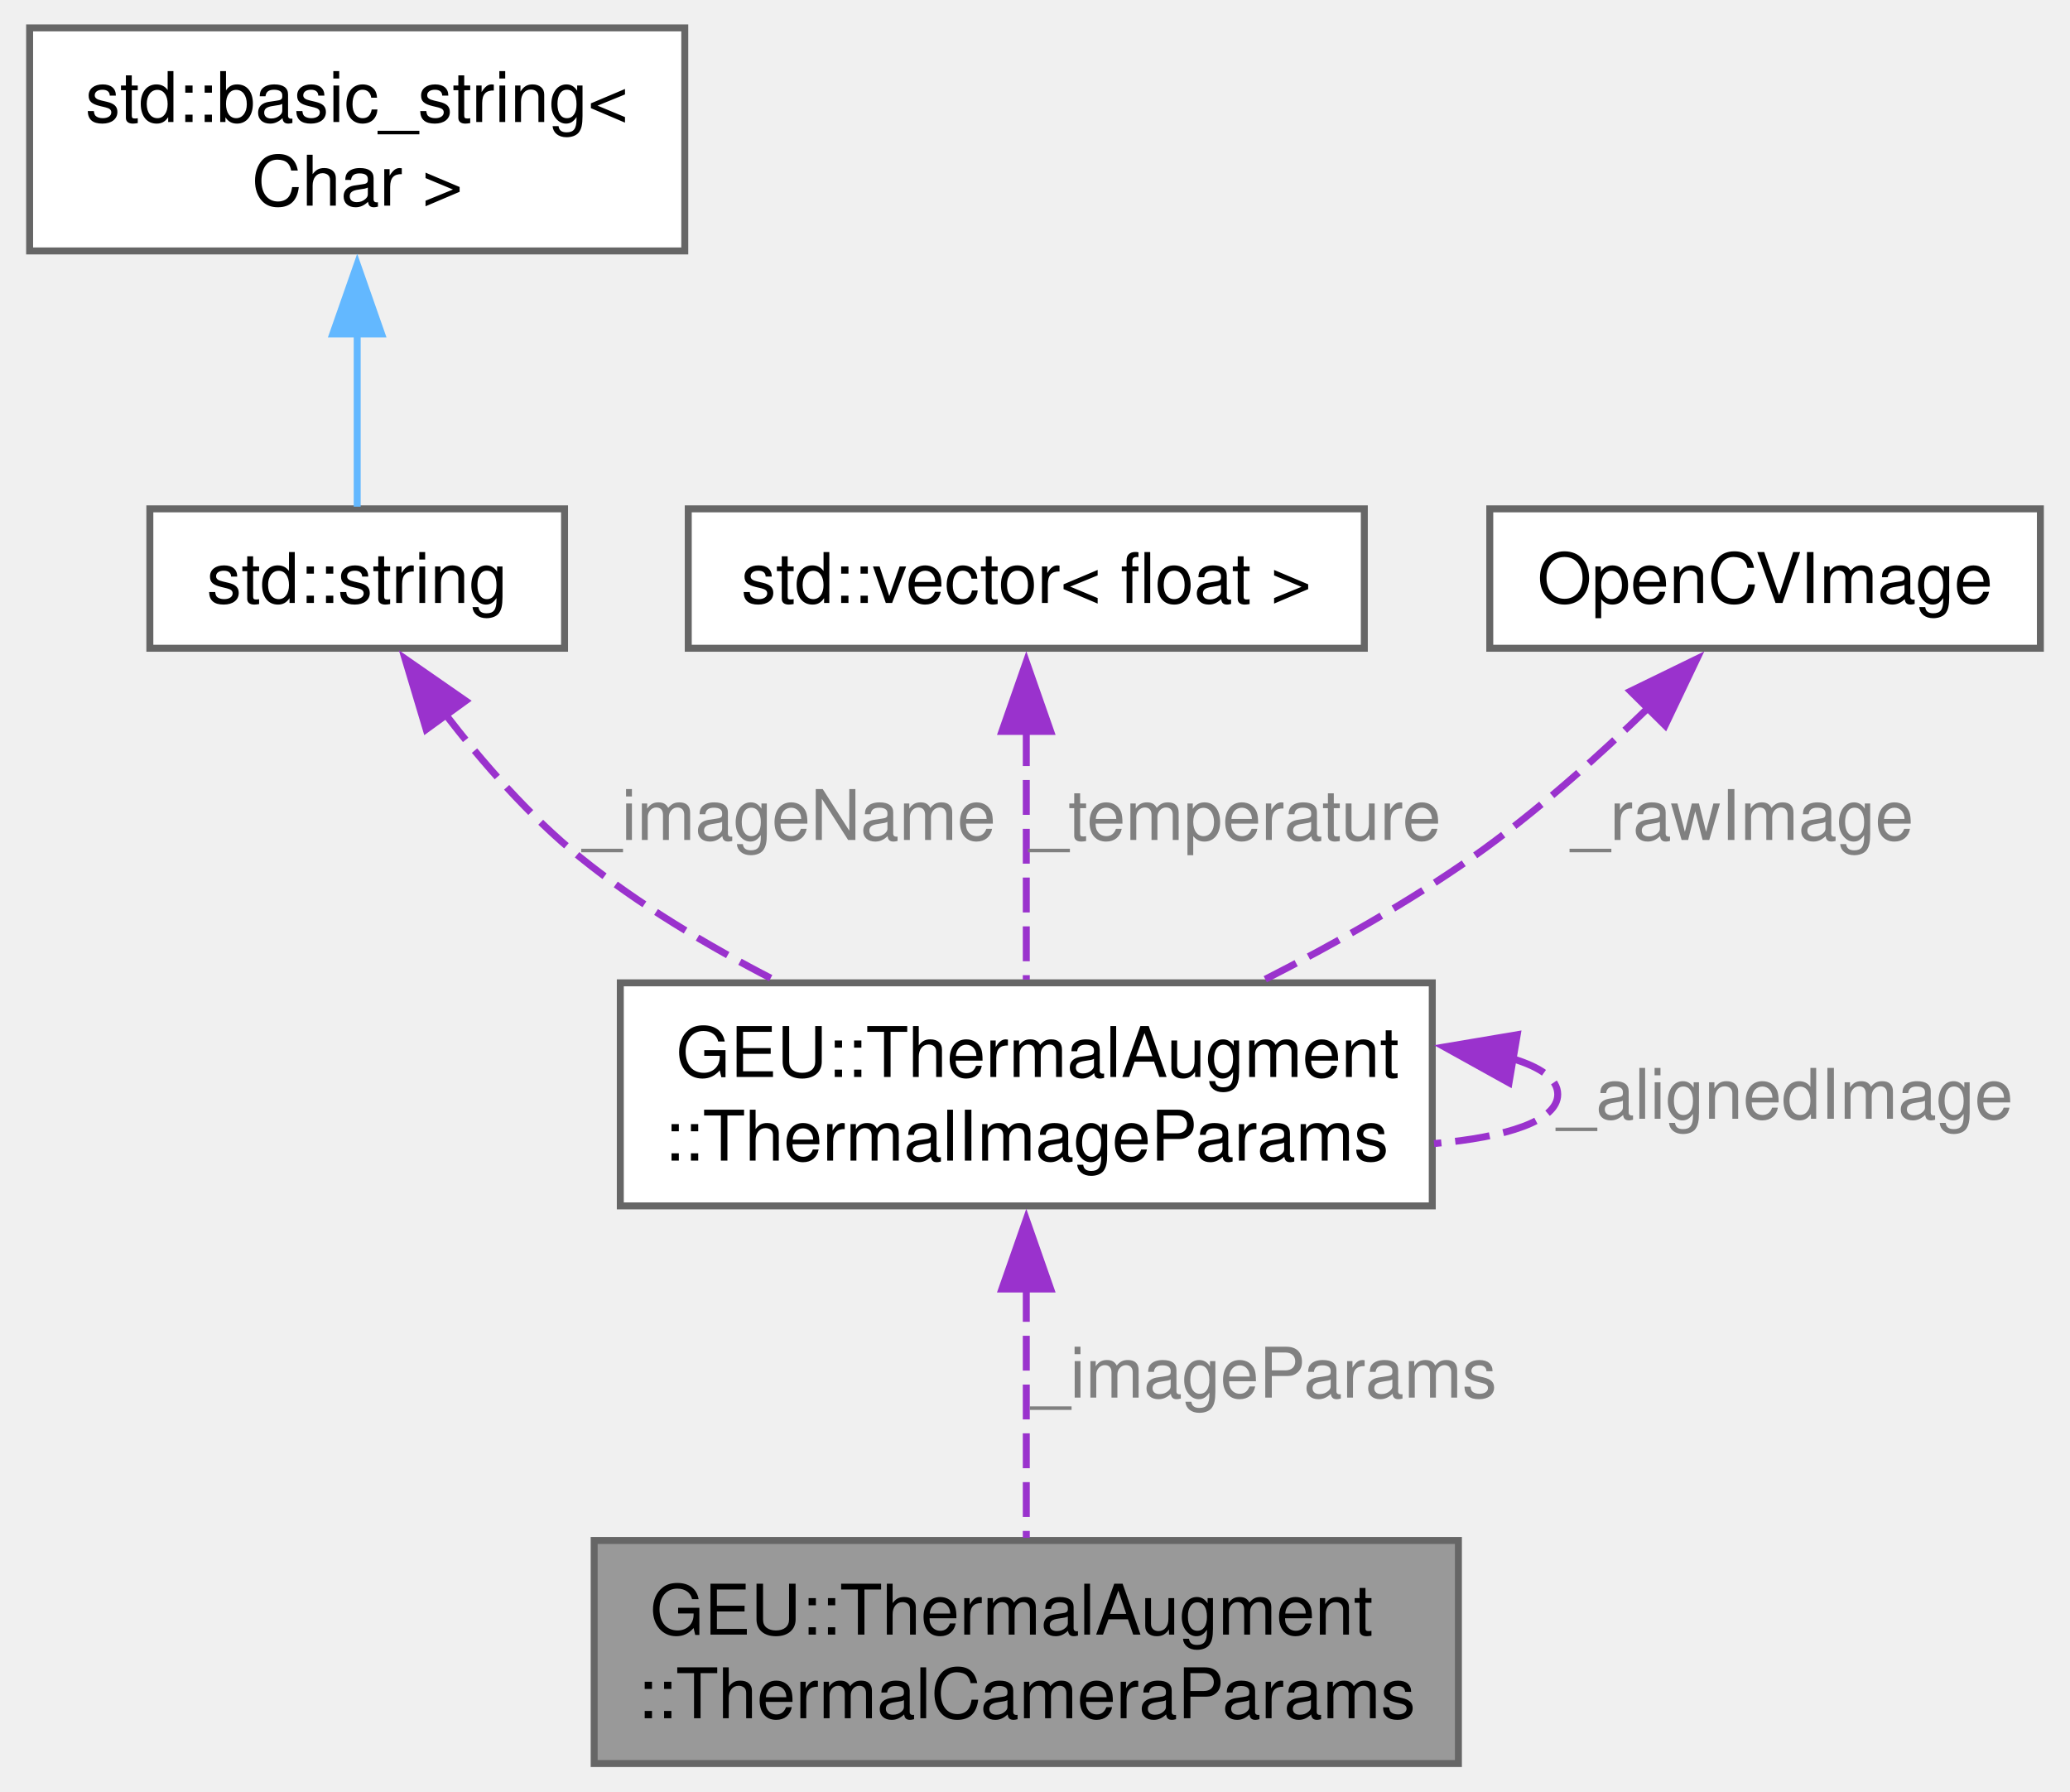
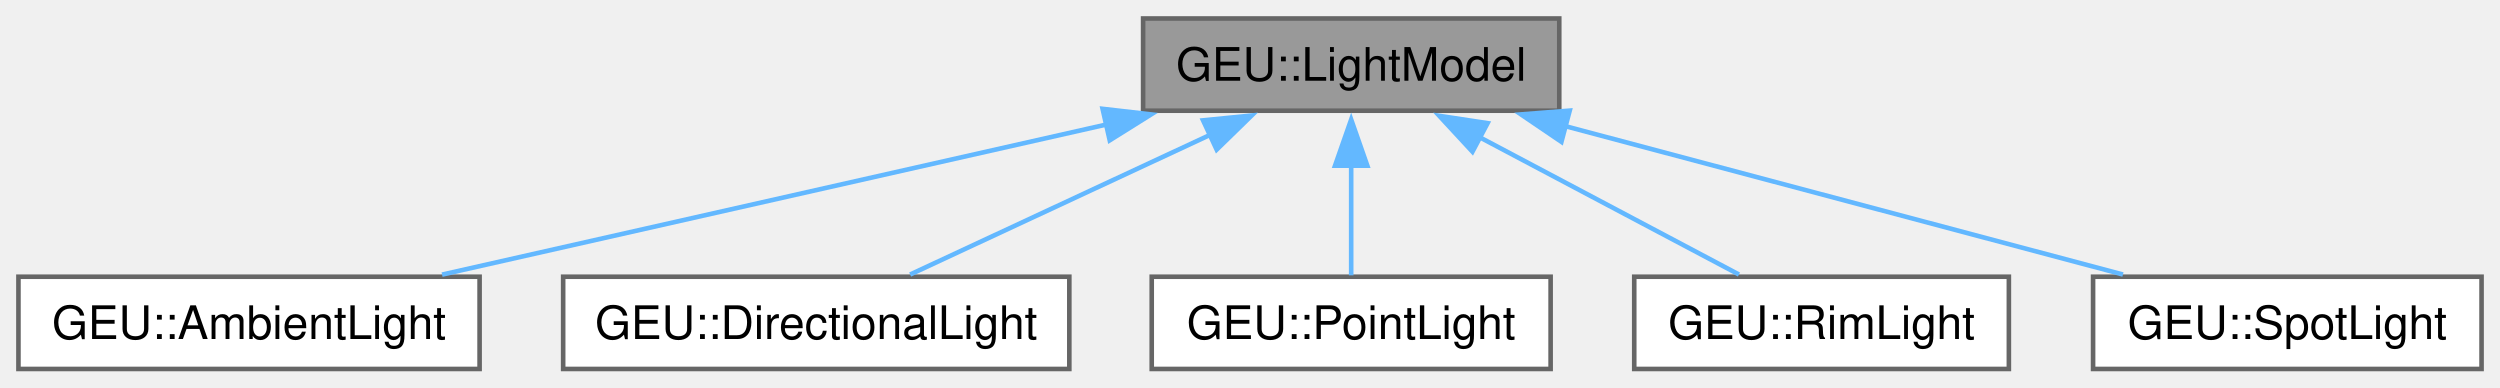
- <svg xmlns="http://www.w3.org/2000/svg" xmlns:xlink="http://www.w3.org/1999/xlink" width="297pt" height="257pt" viewBox="0.00 0.00 296.50 257.00">
-   <g id="graph0" class="graph" transform="scale(1 1) rotate(0) translate(4 253)">
+ <svg xmlns="http://www.w3.org/2000/svg" xmlns:xlink="http://www.w3.org/1999/xlink" width="542pt" height="84pt" viewBox="0.00 0.00 542.12 84.00">
+   <g id="graph0" class="graph" transform="scale(1 1) rotate(0) translate(4 80)">
    <g id="Node000001" class="node">
      <g id="a_Node000001">
        <a xlink:title=" ">
-           <polygon fill="#999999" stroke="#666666" points="205,-32 81,-32 81,0 205,0 205,-32" />
-           <text text-anchor="start" x="89" y="-18.5" font-family="Helvetica,sans-Serif" font-size="10.00">GEU::ThermalAugment</text>
-           <text text-anchor="middle" x="143" y="-6.5" font-family="Helvetica,sans-Serif" font-size="10.00">::ThermalCameraParams</text>
+           <polygon fill="#999999" stroke="#666666" points="334.12,-76 243.88,-76 243.88,-56 334.12,-56 334.12,-76" />
+           <text text-anchor="middle" x="289" y="-62.5" font-family="Helvetica,sans-Serif" font-size="10.00">GEU::LightModel</text>
        </a>
      </g>
    </g>
    <g id="Node000002" class="node">
      <g id="a_Node000002">
-         <a xlink:href="../../d2/d04/a01713.html" target="_top" xlink:title=" ">
-           <polygon fill="white" stroke="#666666" points="201.25,-112 84.75,-112 84.75,-80 201.25,-80 201.25,-112" />
-           <text text-anchor="start" x="92.75" y="-98.5" font-family="Helvetica,sans-Serif" font-size="10.00">GEU::ThermalAugment</text>
-           <text text-anchor="middle" x="143" y="-86.5" font-family="Helvetica,sans-Serif" font-size="10.00">::ThermalImageParams</text>
+         <a xlink:href="../../de/d06/a01676.html" target="_top" xlink:title=" ">
+           <polygon fill="white" stroke="#666666" points="100,-20 0,-20 0,0 100,0 100,-20" />
+           <text text-anchor="middle" x="50" y="-6.5" font-family="Helvetica,sans-Serif" font-size="10.00">GEU::AmbientLight</text>
        </a>
      </g>
    </g>
    <g id="edge1_Node000001_Node000002" class="edge">
      <g id="a_edge1_Node000001_Node000002">
        <a xlink:title=" ">
-           <path fill="none" stroke="#9a32cd" stroke-dasharray="5,2" d="M143,-68.37C143,-56.37 143,-42.63 143,-32.38" />
-           <polygon fill="#9a32cd" stroke="#9a32cd" points="139.5,-68.08 143,-78.08 146.5,-68.08 139.5,-68.08" />
+           <path fill="none" stroke="#63b8ff" d="M235.89,-53C192.46,-43.19 131.9,-29.51 91.86,-20.46" />
+           <polygon fill="#63b8ff" stroke="#63b8ff" points="235.09,-56.41 245.62,-55.2 236.64,-49.58 235.09,-56.41" />
        </a>
      </g>
-       <text text-anchor="middle" x="177.12" y="-52.5" font-family="Helvetica,sans-Serif" font-size="10.00" fill="grey"> _imageParams</text>
-     </g>
-     <g id="edge6_Node000002_Node000002" class="edge">
-       <g id="a_edge6_Node000002_Node000002">
-         <a xlink:title=" ">
-           <path fill="none" stroke="#9a32cd" stroke-dasharray="5,2" d="M212.73,-101.13C216.81,-99.9 219.25,-98.19 219.25,-96 219.25,-92.21 211.95,-89.86 201.5,-88.94" />
-           <polygon fill="#9a32cd" stroke="#9a32cd" points="212.26,-97.66 203,-102.8 213.44,-104.56 212.26,-97.66" />
-         </a>
-       </g>
-       <text text-anchor="middle" x="251.88" y="-92.5" font-family="Helvetica,sans-Serif" font-size="10.00" fill="grey"> _alignedImage</text>
    </g>
    <g id="Node000003" class="node">
      <g id="a_Node000003">
-         <a xlink:title=" ">
-           <polygon fill="white" stroke="#666666" points="76.75,-180 17.25,-180 17.25,-160 76.75,-160 76.75,-180" />
-           <text text-anchor="middle" x="47" y="-166.5" font-family="Helvetica,sans-Serif" font-size="10.00">std::string</text>
+         <a xlink:href="../../d2/d01/a01684.html" target="_top" xlink:title=" ">
+           <polygon fill="white" stroke="#666666" points="227.88,-20 118.12,-20 118.12,0 227.88,0 227.88,-20" />
+           <text text-anchor="middle" x="173" y="-6.5" font-family="Helvetica,sans-Serif" font-size="10.00">GEU::DirectionalLight</text>
        </a>
      </g>
    </g>
-     <g id="edge2_Node000002_Node000003" class="edge">
-       <g id="a_edge2_Node000002_Node000003">
+     <g id="edge2_Node000001_Node000003" class="edge">
+       <g id="a_edge2_Node000001_Node000003">
        <a xlink:title=" ">
-           <path fill="none" stroke="#9a32cd" stroke-dasharray="5,2" d="M59.46,-150.78C64.89,-143.71 71.7,-135.91 79,-130 87.36,-123.24 97.33,-117.3 106.88,-112.39" />
-           <polygon fill="#9a32cd" stroke="#9a32cd" points="56.9,-148.35 53.86,-158.5 62.56,-152.46 56.9,-148.35" />
+           <path fill="none" stroke="#63b8ff" d="M258.38,-50.75C237.84,-41.18 211.35,-28.85 193.36,-20.48" />
+           <polygon fill="#63b8ff" stroke="#63b8ff" points="256.88,-53.91 267.42,-54.96 259.83,-47.56 256.88,-53.91" />
        </a>
      </g>
-       <text text-anchor="middle" x="109" y="-132.5" font-family="Helvetica,sans-Serif" font-size="10.00" fill="grey"> _imageName</text>
    </g>
    <g id="Node000004" class="node">
      <g id="a_Node000004">
-         <a xlink:title=" ">
-           <polygon fill="white" stroke="#666666" points="94,-249 0,-249 0,-217 94,-217 94,-249" />
-           <text text-anchor="start" x="8" y="-235.5" font-family="Helvetica,sans-Serif" font-size="10.00">std::basic_string&lt;</text>
-           <text text-anchor="middle" x="47" y="-223.5" font-family="Helvetica,sans-Serif" font-size="10.00"> Char &gt;</text>
+         <a xlink:href="../../d5/d03/a01680.html" target="_top" xlink:title=" ">
+           <polygon fill="white" stroke="#666666" points="332.25,-20 245.75,-20 245.75,0 332.25,0 332.25,-20" />
+           <text text-anchor="middle" x="289" y="-6.5" font-family="Helvetica,sans-Serif" font-size="10.00">GEU::PointLight</text>
        </a>
      </g>
    </g>
-     <g id="edge3_Node000003_Node000004" class="edge">
-       <g id="a_edge3_Node000003_Node000004">
+     <g id="edge3_Node000001_Node000004" class="edge">
+       <g id="a_edge3_Node000001_Node000004">
        <a xlink:title=" ">
-           <path fill="none" stroke="#63b8ff" d="M47,-205.36C47,-196.41 47,-187.01 47,-180.31" />
-           <polygon fill="#63b8ff" stroke="#63b8ff" points="43.5,-205.09 47,-215.09 50.5,-205.09 43.5,-205.09" />
+           <path fill="none" stroke="#63b8ff" d="M289,-44.13C289,-35.9 289,-26.85 289,-20.3" />
+           <polygon fill="#63b8ff" stroke="#63b8ff" points="285.5,-44.08 289,-54.08 292.5,-44.08 285.5,-44.08" />
        </a>
      </g>
    </g>
    <g id="Node000005" class="node">
      <g id="a_Node000005">
-         <a xlink:title=" ">
-           <polygon fill="white" stroke="#666666" points="191.5,-180 94.5,-180 94.5,-160 191.5,-160 191.5,-180" />
-           <text text-anchor="middle" x="143" y="-166.5" font-family="Helvetica,sans-Serif" font-size="10.00">std::vector&lt; float &gt;</text>
+         <a xlink:href="../../da/d04/a01692.html" target="_top" xlink:title=" ">
+           <polygon fill="white" stroke="#666666" points="431.62,-20 350.38,-20 350.38,0 431.62,0 431.62,-20" />
+           <text text-anchor="middle" x="391" y="-6.5" font-family="Helvetica,sans-Serif" font-size="10.00">GEU::RimLight</text>
        </a>
      </g>
    </g>
-     <g id="edge4_Node000002_Node000005" class="edge">
-       <g id="a_edge4_Node000002_Node000005">
+     <g id="edge4_Node000001_Node000005" class="edge">
+       <g id="a_edge4_Node000001_Node000005">
        <a xlink:title=" ">
-           <path fill="none" stroke="#9a32cd" stroke-dasharray="5,2" d="M143,-148.1C143,-136.71 143,-122.87 143,-112.47" />
-           <polygon fill="#9a32cd" stroke="#9a32cd" points="139.5,-148.07 143,-158.07 146.5,-148.07 139.5,-148.07" />
+           <path fill="none" stroke="#63b8ff" d="M316.93,-50.21C334.84,-40.73 357.57,-28.7 373.09,-20.48" />
+           <polygon fill="#63b8ff" stroke="#63b8ff" points="315.3,-47.11 308.1,-54.89 318.58,-53.3 315.3,-47.11" />
        </a>
      </g>
-       <text text-anchor="middle" x="173" y="-132.5" font-family="Helvetica,sans-Serif" font-size="10.00" fill="grey"> _temperature</text>
    </g>
    <g id="Node000006" class="node">
      <g id="a_Node000006">
-         <a xlink:href="../../da/d06/a01941.html" target="_top" xlink:title=" ">
-           <polygon fill="white" stroke="#666666" points="288.5,-180 209.5,-180 209.5,-160 288.5,-160 288.5,-180" />
-           <text text-anchor="middle" x="249" y="-166.5" font-family="Helvetica,sans-Serif" font-size="10.00">OpenCVImage</text>
+         <a xlink:href="../../d6/d03/a01688.html" target="_top" xlink:title=" ">
+           <polygon fill="white" stroke="#666666" points="534.12,-20 449.88,-20 449.88,0 534.12,0 534.12,-20" />
+           <text text-anchor="middle" x="492" y="-6.5" font-family="Helvetica,sans-Serif" font-size="10.00">GEU::SpotLight</text>
        </a>
      </g>
    </g>
-     <g id="edge5_Node000002_Node000006" class="edge">
-       <g id="a_edge5_Node000002_Node000006">
+     <g id="edge5_Node000001_Node000006" class="edge">
+       <g id="a_edge5_Node000001_Node000006">
        <a xlink:title=" ">
-           <path fill="none" stroke="#9a32cd" stroke-dasharray="5,2" d="M232.48,-151.69C225.08,-144.48 216.01,-136.33 207,-130 197.79,-123.53 187.15,-117.54 177.22,-112.48" />
-           <polygon fill="#9a32cd" stroke="#9a32cd" points="229.69,-153.84 239.22,-158.48 234.66,-148.92 229.69,-153.84" />
+           <path fill="none" stroke="#63b8ff" d="M335.29,-52.69C372.05,-42.91 422.71,-29.43 456.36,-20.48" />
+           <polygon fill="#63b8ff" stroke="#63b8ff" points="334.59,-49.25 325.82,-55.2 336.39,-56.02 334.59,-49.25" />
        </a>
      </g>
-       <text text-anchor="middle" x="245.75" y="-132.5" font-family="Helvetica,sans-Serif" font-size="10.00" fill="grey"> _rawImage</text>
    </g>
  </g>
</svg>
